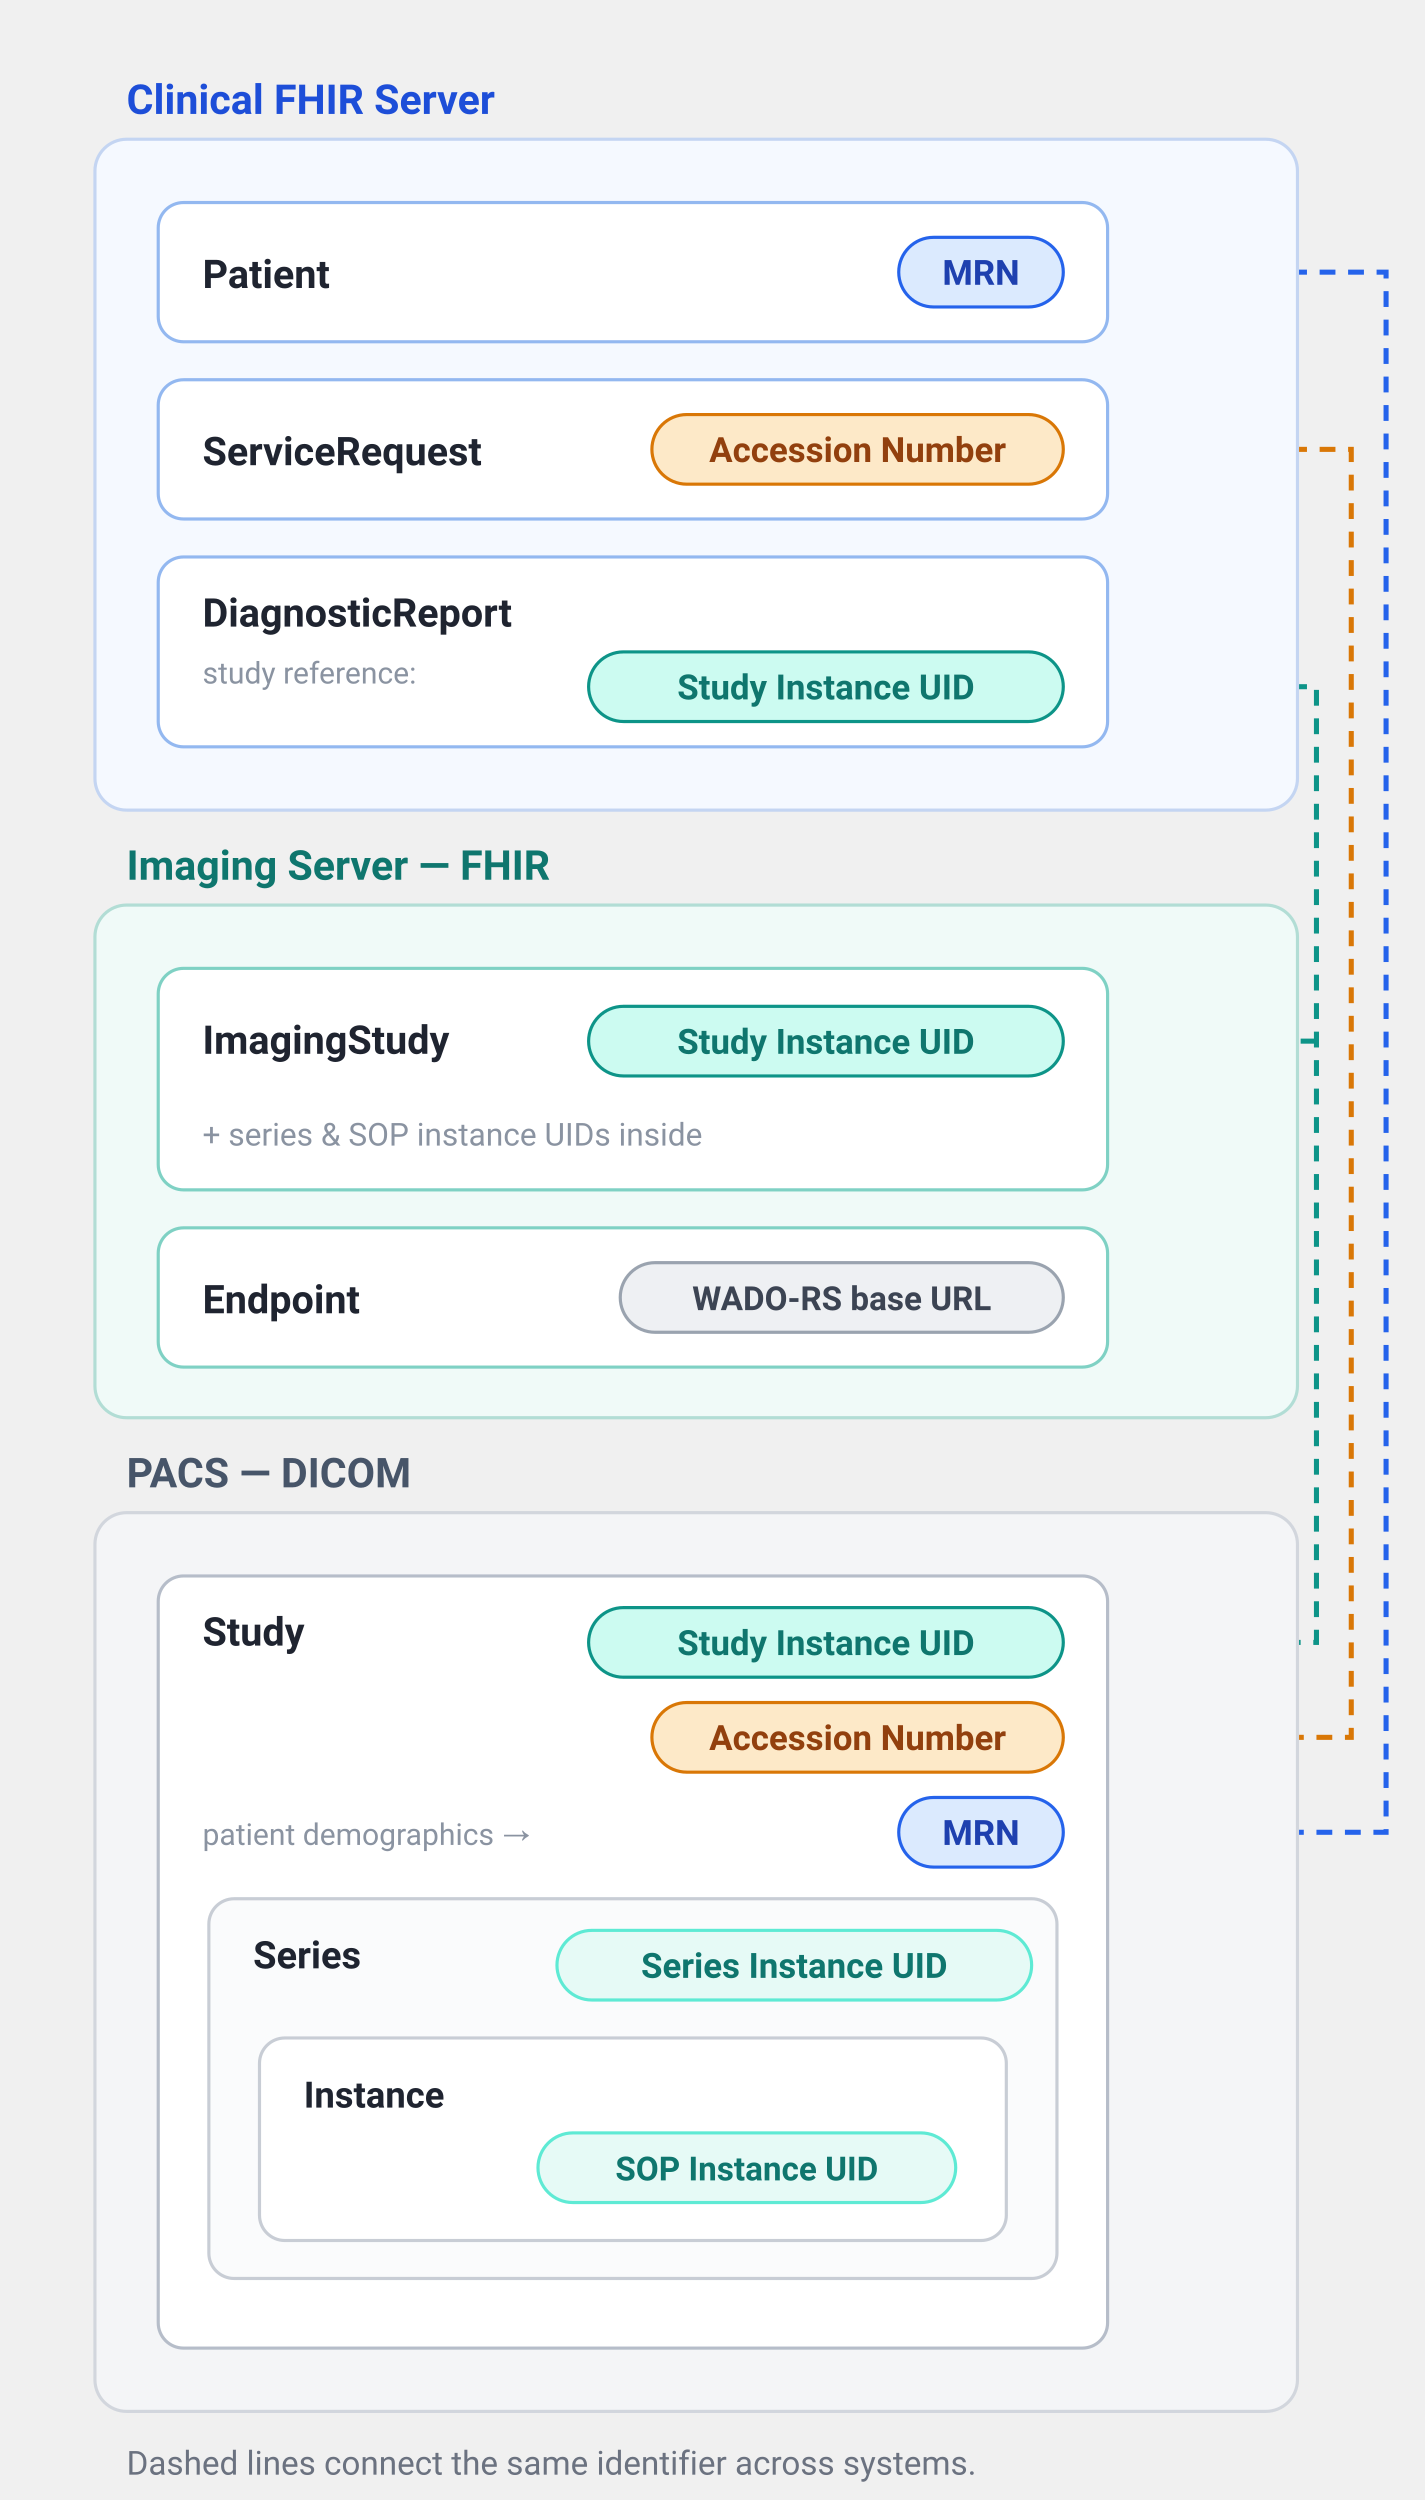
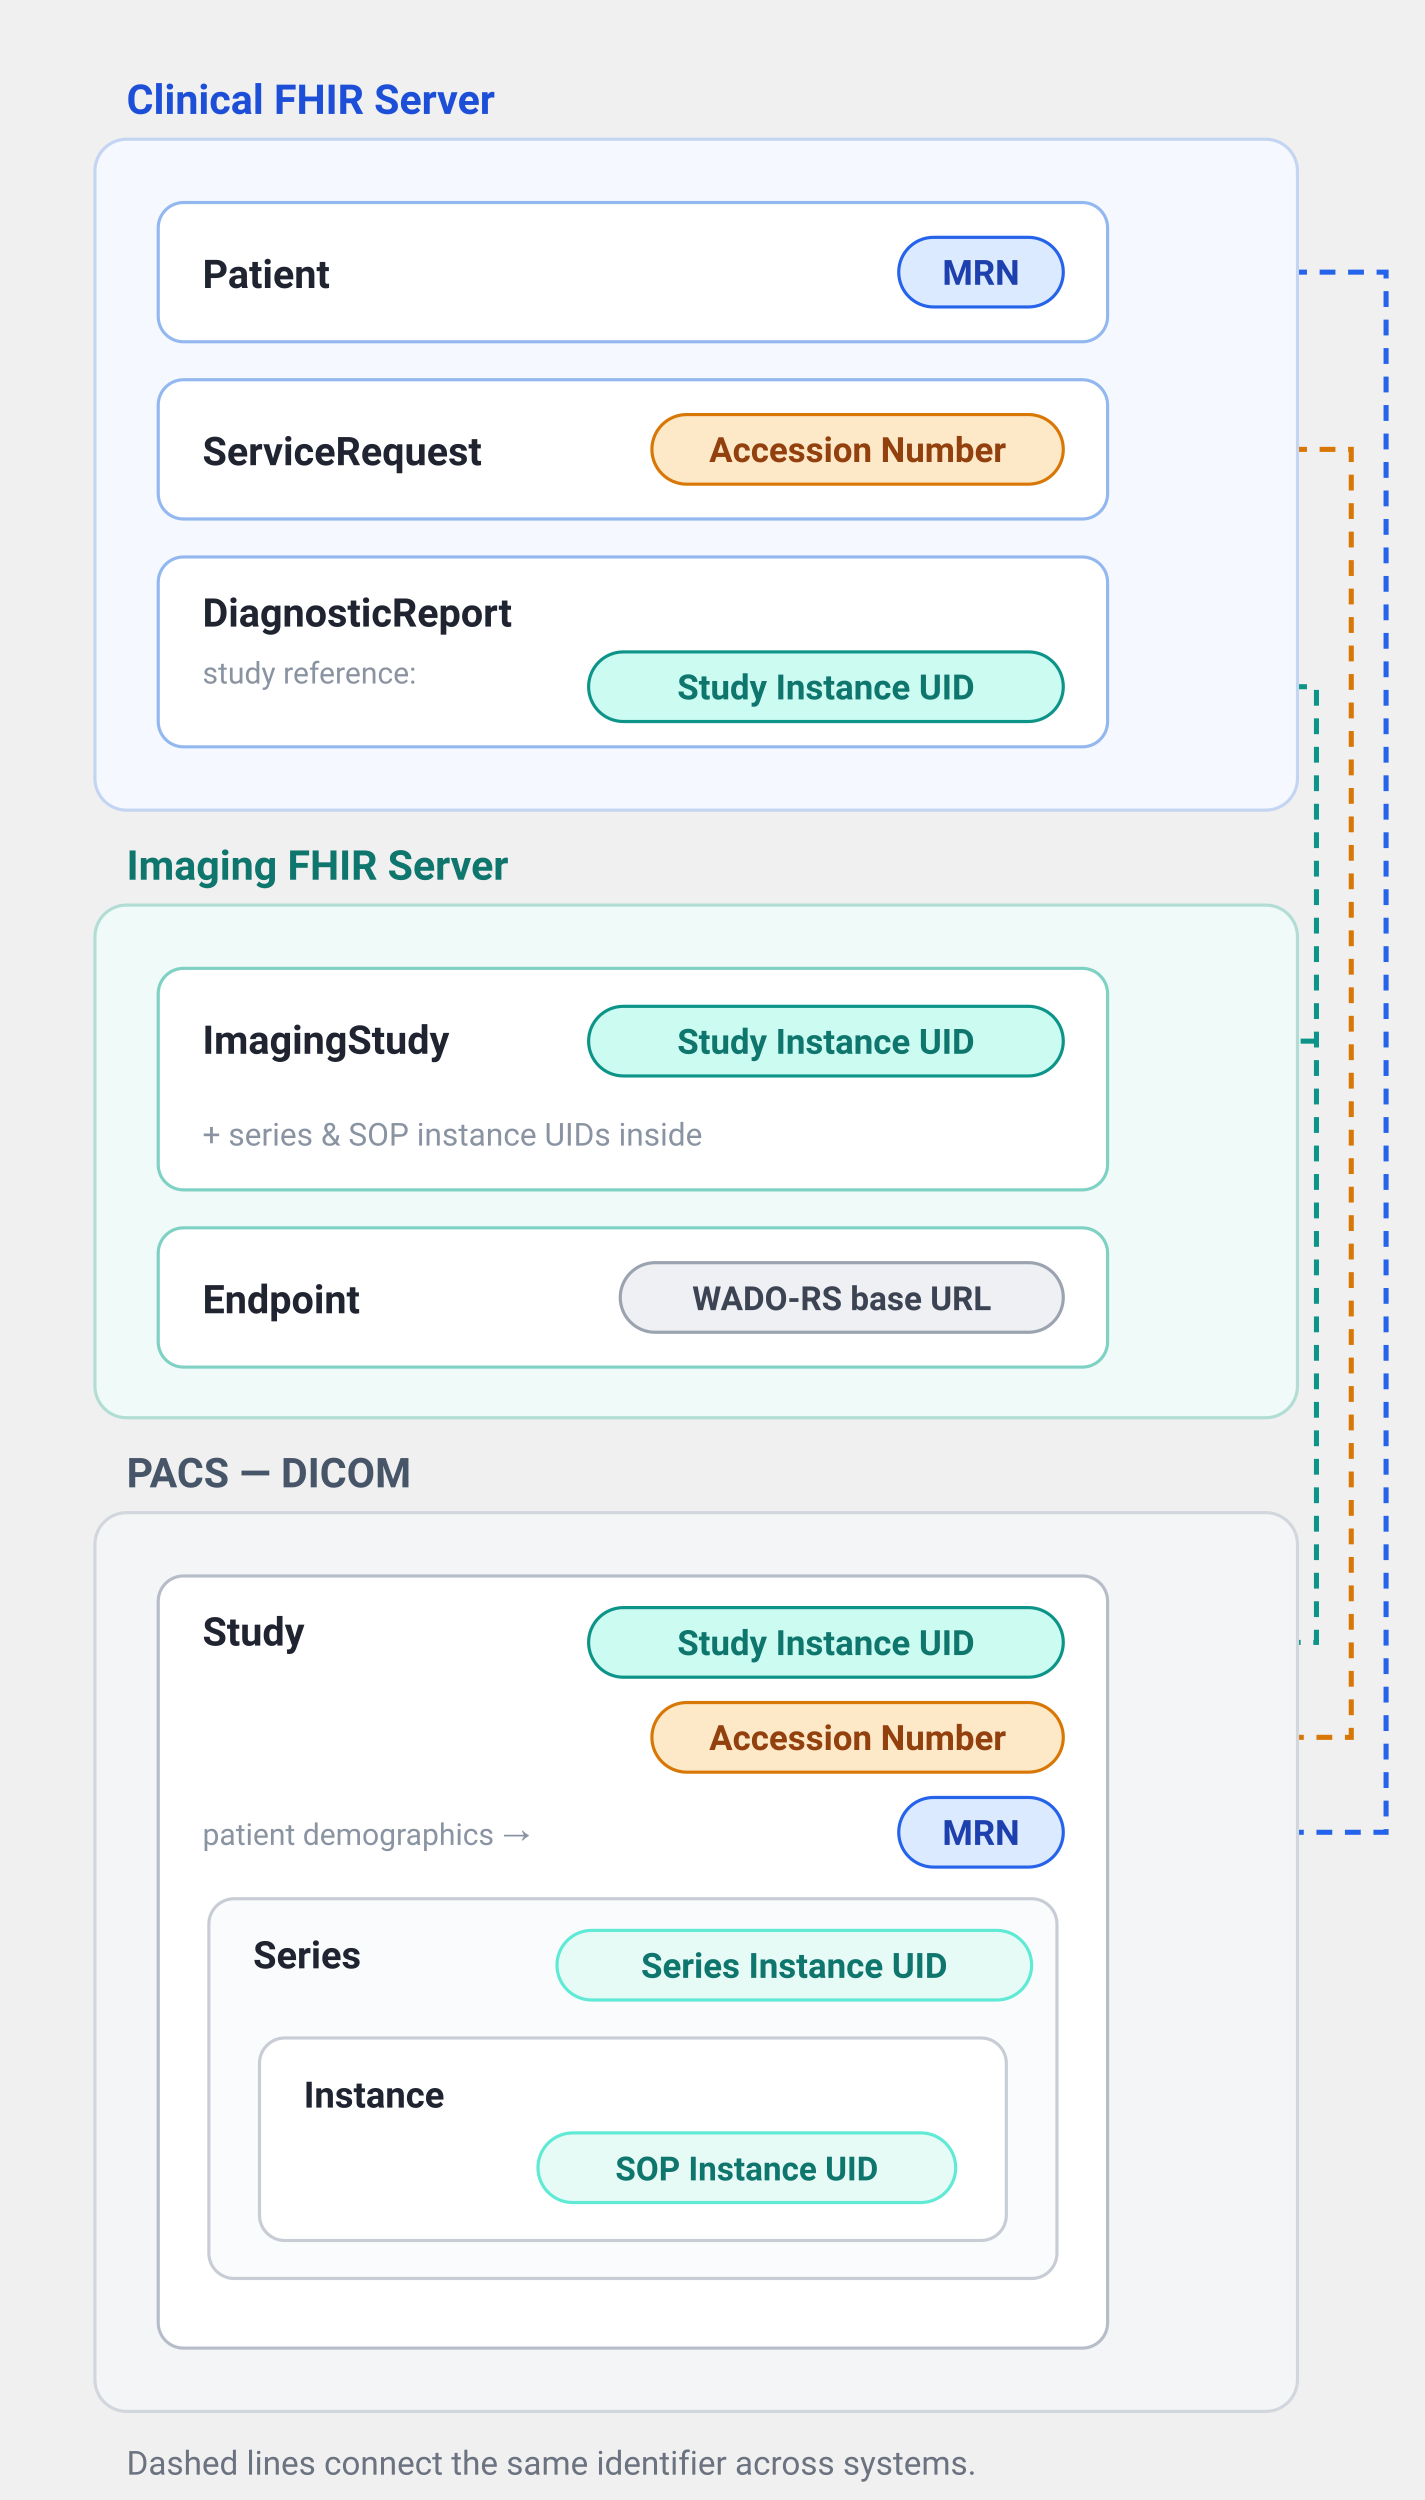
- <svg xmlns="http://www.w3.org/2000/svg" viewBox="0 0 450 790" width="400" font-family="-apple-system, 'Segoe UI', Roboto, Helvetica, Arial, sans-serif" role="img" aria-label="Three system models stacked (mobile) — Clinical FHIR, Imaging Server FHIR, and PACS DICOM — with dashed lines in the margin connecting the shared identifiers: MRN, Accession Number, and Study Instance UID">
+ <svg xmlns="http://www.w3.org/2000/svg" viewBox="0 0 450 790" width="400" font-family="-apple-system, 'Segoe UI', Roboto, Helvetica, Arial, sans-serif" role="img" aria-label="Three system models stacked (mobile) — Clinical FHIR Server, Imaging FHIR Server, and PACS DICOM — with dashed lines in the margin connecting the shared identifiers: MRN, Accession Number, and Study Instance UID">
  <g fill="none" stroke-width="1.6" stroke-dasharray="5,4">
    <path d="M336,217 H416 V519 H336" stroke="#0d9488" />
    <path d="M416,329 H336" stroke="#0d9488" />
    <path d="M336,142 H427 V549 H336" stroke="#d97706" />
    <path d="M336,86 H438 V579 H336" stroke="#2563eb" />
  </g>
  <text x="40" y="36" font-size="13" font-weight="700" fill="#1d4ed8">Clinical FHIR Server</text>
  <rect x="30" y="44" width="380" height="212" rx="10" fill="#f5f9ff" stroke="#c4d5f2" />
  <rect x="50" y="64" width="300" height="44" rx="8" fill="#ffffff" stroke="#93b8f0" />
  <text x="64" y="91" font-size="12.5" font-weight="700" fill="#1f2430">Patient</text>
  <rect x="284" y="75" width="52" height="22" rx="11" fill="#dbeafe" stroke="#2563eb" />
  <text x="310" y="90" font-size="11" font-weight="600" fill="#1e40af" text-anchor="middle">MRN</text>
  <rect x="50" y="120" width="300" height="44" rx="8" fill="#ffffff" stroke="#93b8f0" />
  <text x="64" y="147" font-size="12.5" font-weight="700" fill="#1f2430">ServiceRequest</text>
  <rect x="206" y="131" width="130" height="22" rx="11" fill="#fde9c8" stroke="#d97706" />
  <text x="271" y="146" font-size="11" font-weight="600" fill="#92400e" text-anchor="middle">Accession Number</text>
  <rect x="50" y="176" width="300" height="60" rx="8" fill="#ffffff" stroke="#93b8f0" />
  <text x="64" y="198" font-size="12.5" font-weight="700" fill="#1f2430">DiagnosticReport</text>
  <text x="64" y="216" font-size="9.5" fill="#8a93a1">study reference:</text>
  <rect x="186" y="206" width="150" height="22" rx="11" fill="#ccfbf1" stroke="#0d9488" />
  <text x="261" y="221" font-size="11" font-weight="600" fill="#0f766e" text-anchor="middle">Study Instance UID</text>
-   <text x="40" y="278" font-size="13" font-weight="700" fill="#0f766e">Imaging Server — FHIR</text>
+   <text x="40" y="278" font-size="13" font-weight="700" fill="#0f766e">Imaging FHIR Server</text>
  <rect x="30" y="286" width="380" height="162" rx="10" fill="#f0faf8" stroke="#b2ddd5" />
  <rect x="50" y="306" width="300" height="70" rx="8" fill="#ffffff" stroke="#7fd1c4" />
  <text x="64" y="333" font-size="12.5" font-weight="700" fill="#1f2430">ImagingStudy</text>
  <rect x="186" y="318" width="150" height="22" rx="11" fill="#ccfbf1" stroke="#0d9488" />
  <text x="261" y="333" font-size="11" font-weight="600" fill="#0f766e" text-anchor="middle">Study Instance UID</text>
  <text x="64" y="362" font-size="10" fill="#8a93a1">+ series &amp; SOP instance UIDs inside</text>
  <rect x="50" y="388" width="300" height="44" rx="8" fill="#ffffff" stroke="#7fd1c4" />
  <text x="64" y="415" font-size="12.5" font-weight="700" fill="#1f2430">Endpoint</text>
  <rect x="196" y="399" width="140" height="22" rx="11" fill="#eef0f3" stroke="#9aa3af" />
  <text x="266" y="414" font-size="10.5" font-weight="600" fill="#3c4453" text-anchor="middle">WADO-RS base URL</text>
  <text x="40" y="470" font-size="13" font-weight="700" fill="#475569">PACS — DICOM</text>
  <rect x="30" y="478" width="380" height="284" rx="10" fill="#f4f5f7" stroke="#d2d6dd" />
  <rect x="50" y="498" width="300" height="244" rx="8" fill="#ffffff" stroke="#b6bdc9" />
  <text x="64" y="520" font-size="12.5" font-weight="700" fill="#1f2430">Study</text>
  <rect x="186" y="508" width="150" height="22" rx="11" fill="#ccfbf1" stroke="#0d9488" />
  <text x="261" y="523" font-size="11" font-weight="600" fill="#0f766e" text-anchor="middle">Study Instance UID</text>
  <rect x="206" y="538" width="130" height="22" rx="11" fill="#fde9c8" stroke="#d97706" />
  <text x="271" y="553" font-size="11" font-weight="600" fill="#92400e" text-anchor="middle">Accession Number</text>
  <rect x="284" y="568" width="52" height="22" rx="11" fill="#dbeafe" stroke="#2563eb" />
  <text x="310" y="583" font-size="11" font-weight="600" fill="#1e40af" text-anchor="middle">MRN</text>
  <text x="64" y="583" font-size="9.5" fill="#8a93a1">patient demographics →</text>
  <rect x="66" y="600" width="268" height="120" rx="8" fill="#fafbfc" stroke="#c8cdd5" />
  <text x="80" y="622" font-size="12" font-weight="700" fill="#1f2430">Series</text>
  <rect x="176" y="610" width="150" height="22" rx="11" fill="#e6faf6" stroke="#5eead4" />
  <text x="251" y="625" font-size="11" font-weight="600" fill="#0f766e" text-anchor="middle">Series Instance UID</text>
  <rect x="82" y="644" width="236" height="64" rx="8" fill="#ffffff" stroke="#c8cdd5" />
  <text x="96" y="666" font-size="11.5" font-weight="700" fill="#1f2430">Instance</text>
  <rect x="170" y="674" width="132" height="22" rx="11" fill="#e6faf6" stroke="#5eead4" />
  <text x="236" y="689" font-size="10.5" font-weight="600" fill="#0f766e" text-anchor="middle">SOP Instance UID</text>
  <text x="40" y="782" font-size="10.5" fill="#6b7280">Dashed lines connect the same identifier across systems.</text>
</svg>
